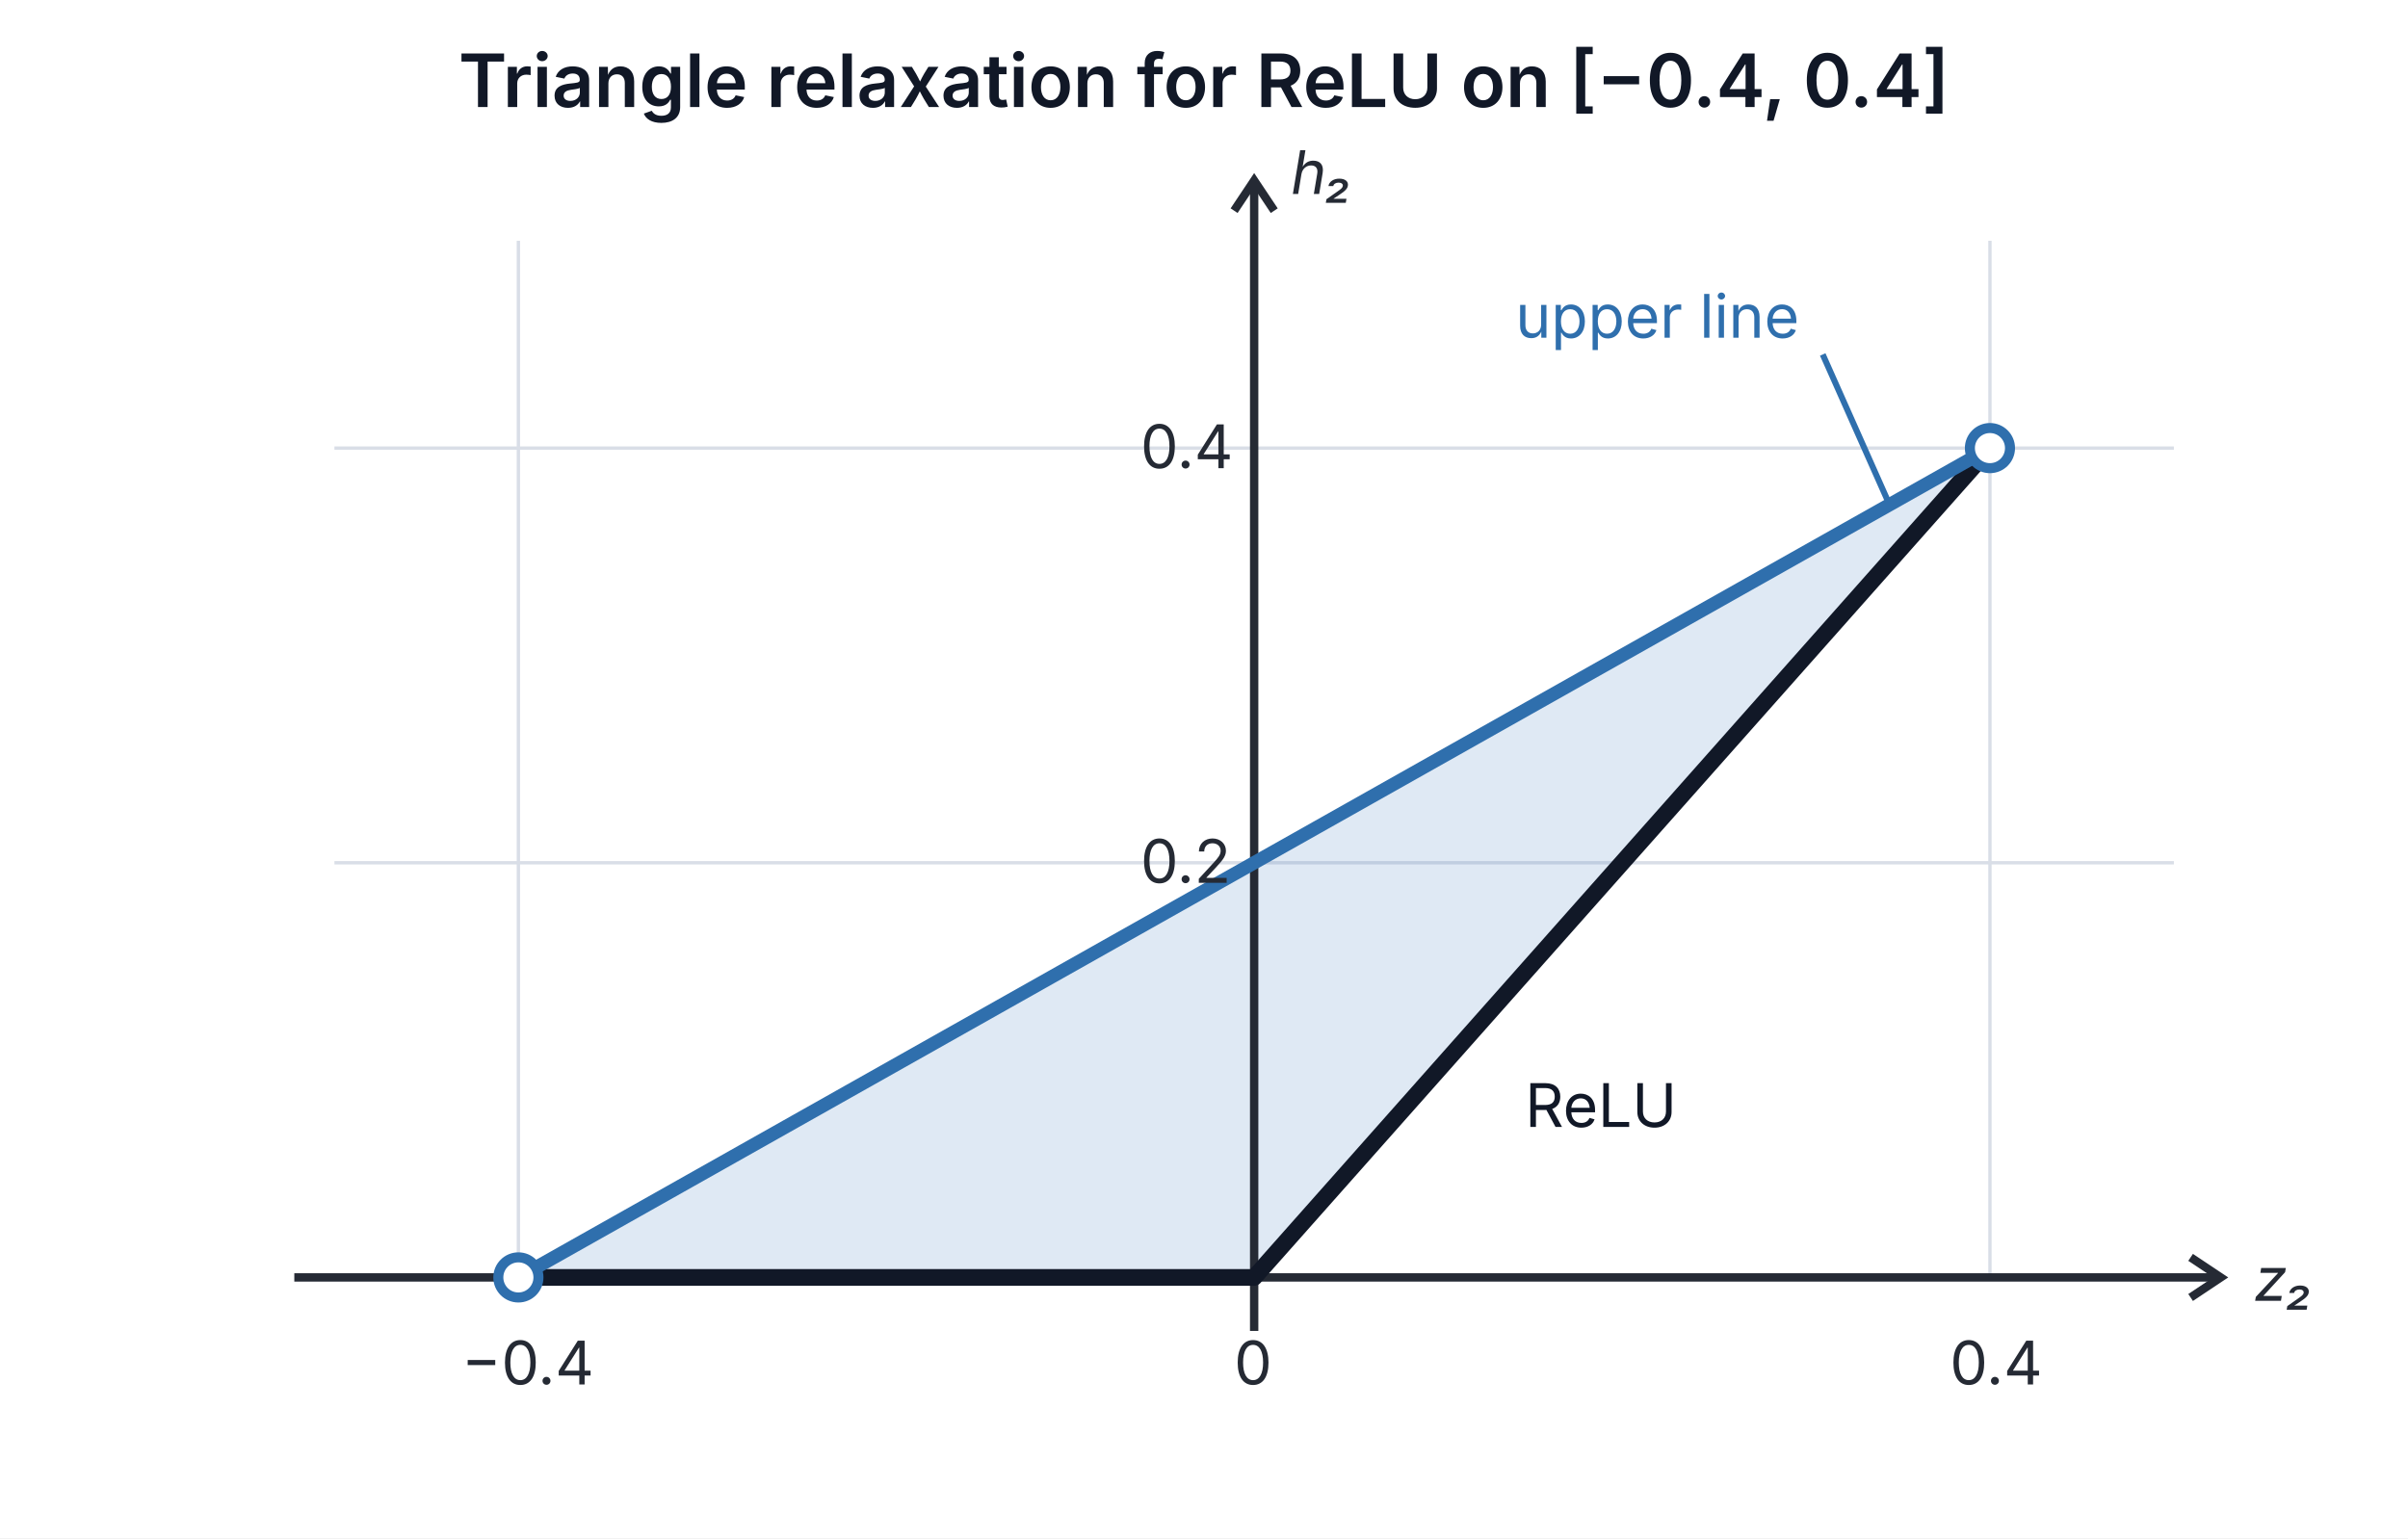
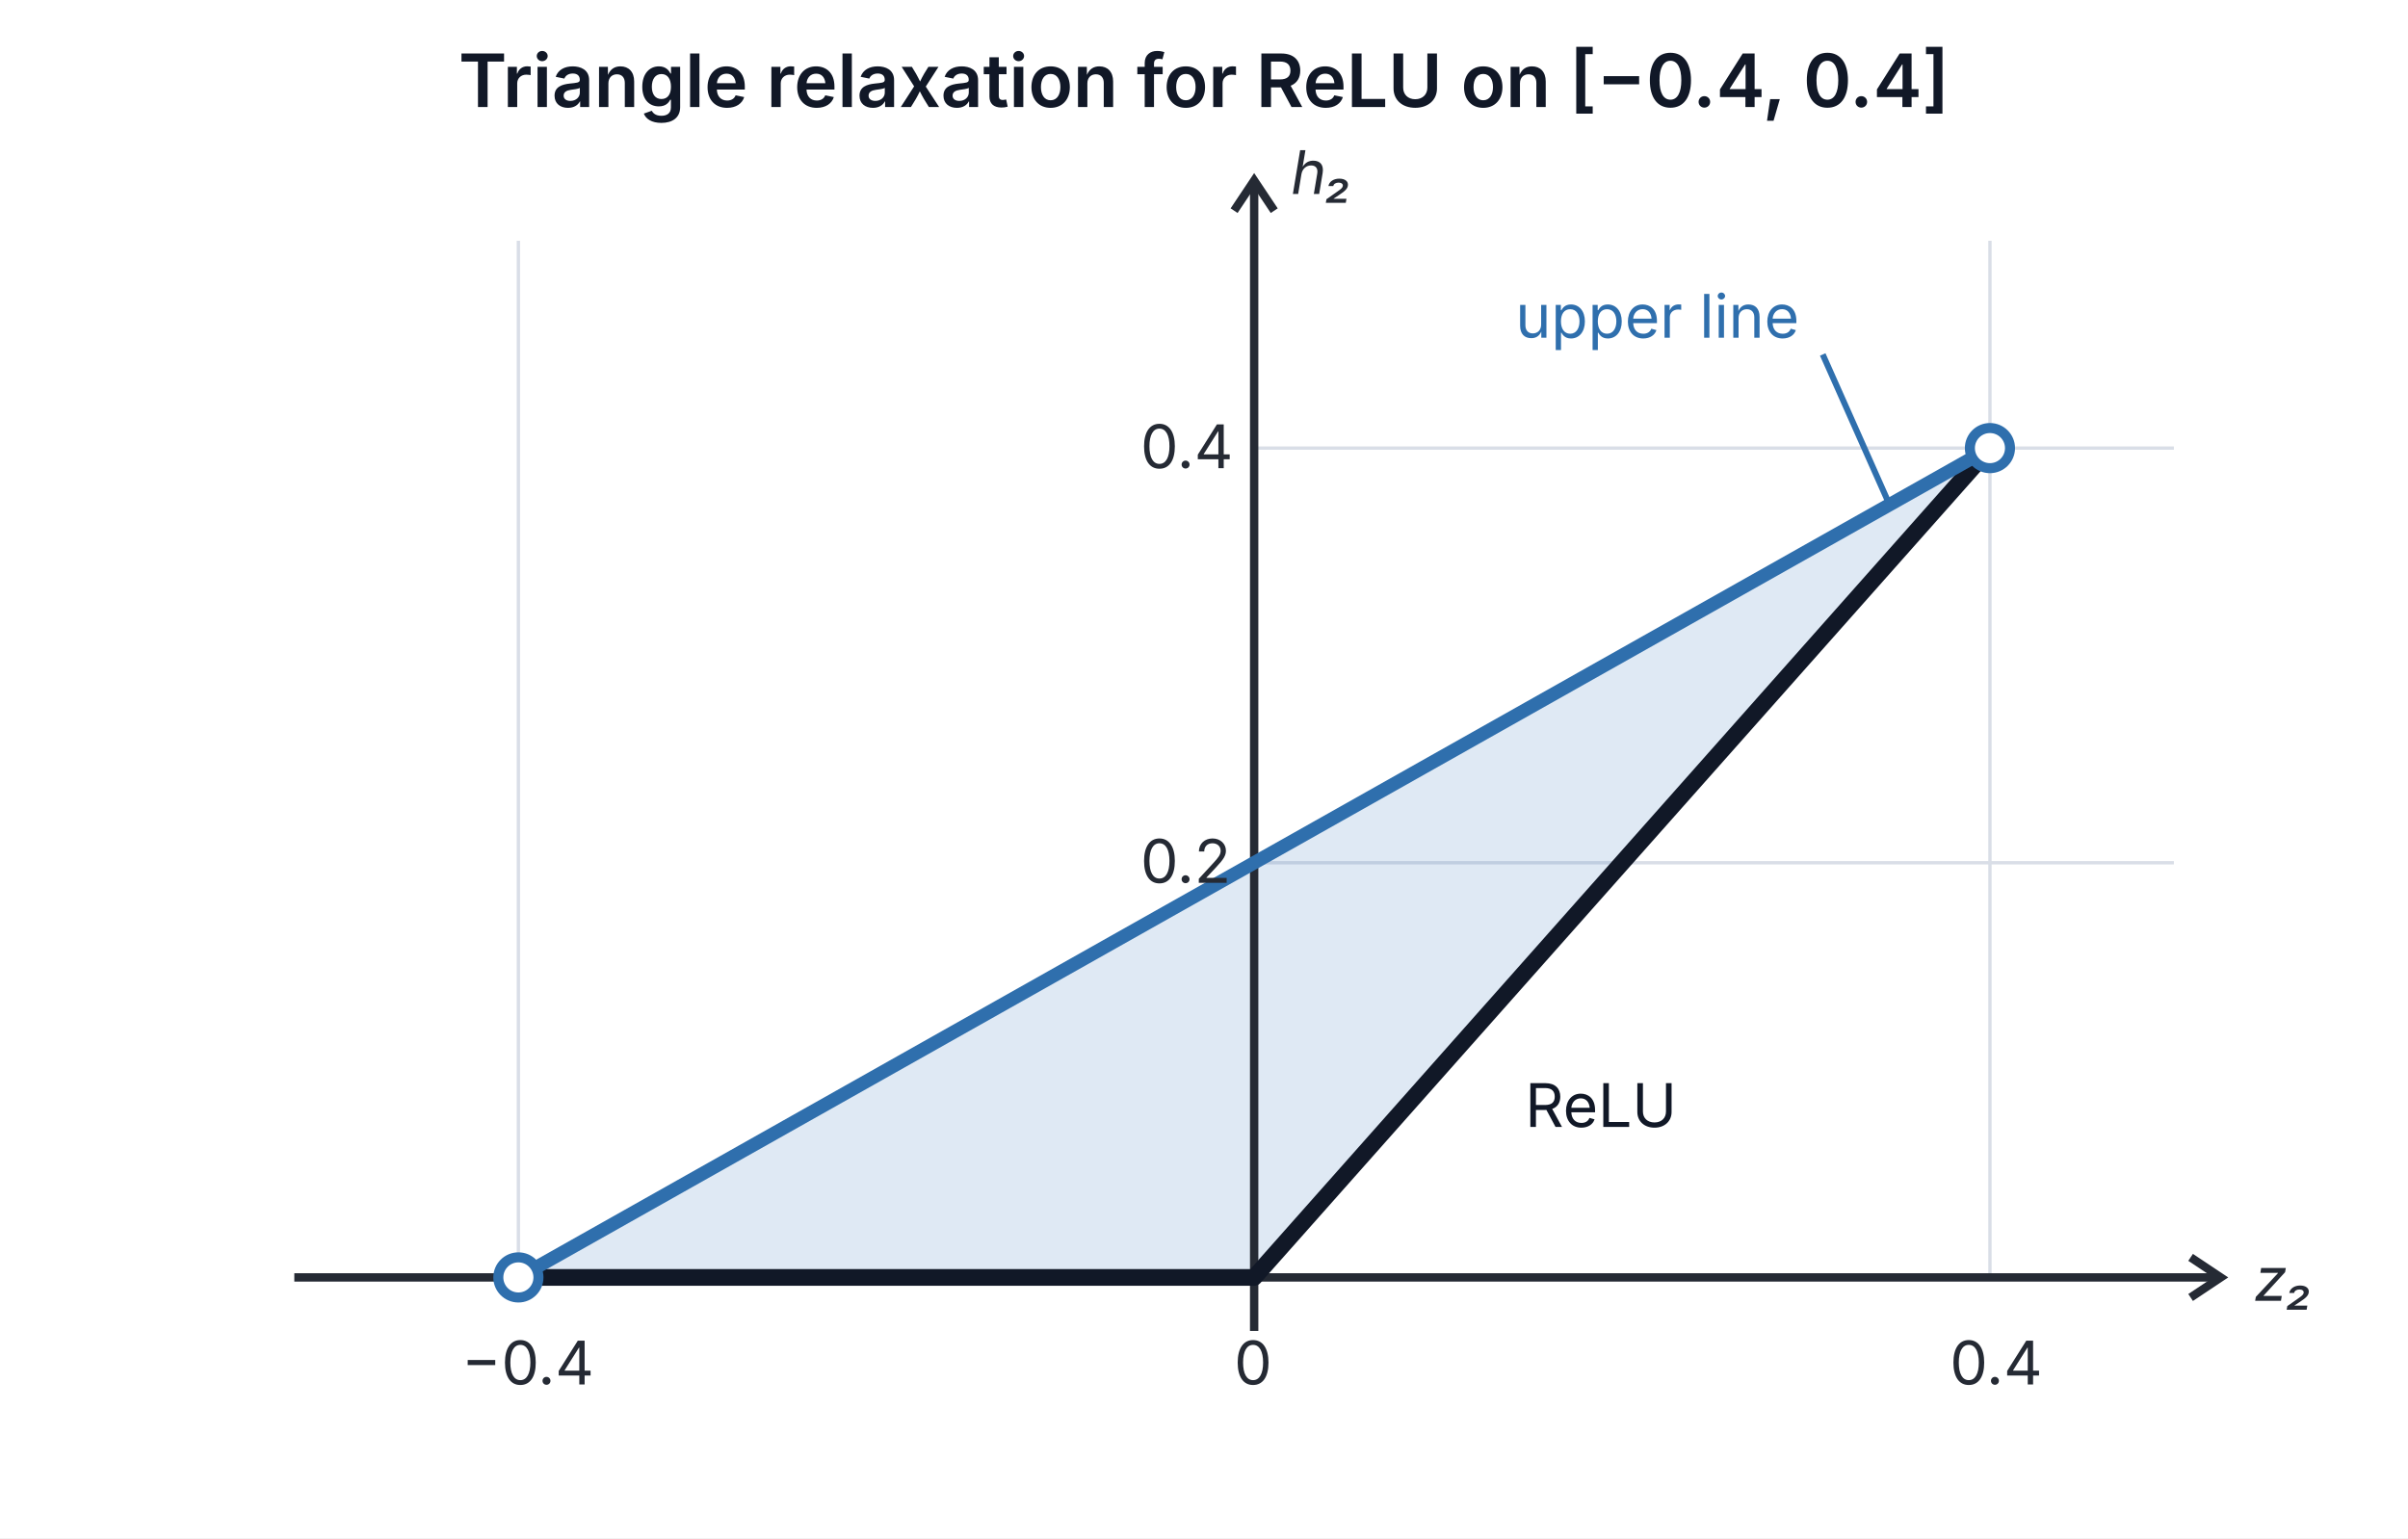
<svg xmlns="http://www.w3.org/2000/svg" viewBox="0 0 720 460" role="img" aria-labelledby="title desc">
  <rect width="720" height="460" fill="#ffffff" />
  <g stroke="#d9dee7" stroke-width="1">
    <line x1="155" y1="72" x2="155" y2="382" />
    <line x1="375" y1="72" x2="375" y2="382" />
    <line x1="595" y1="72" x2="595" y2="382" />
-     <line x1="100" y1="258" x2="650" y2="258" />
-     <line x1="100" y1="134" x2="650" y2="134" />
+     <line x1="375" y1="258" x2="650" y2="258" />
+     <line x1="375" y1="134" x2="650" y2="134" />
  </g>
  <polygon points="155,382 375,382 595,134" fill="#4f86c6" fill-opacity="0.18" />
  <g stroke="#252a34" stroke-width="2.5" fill="none">
    <line x1="88" y1="382" x2="664" y2="382" />
    <line x1="375" y1="398" x2="375" y2="54" />
  </g>
  <path d="M 655 376 L 664 382 L 655 388" fill="none" stroke="#252a34" stroke-width="2.5" />
  <path d="M 369 63 L 375 54 L 381 63" fill="none" stroke="#252a34" stroke-width="2.5" />
  <polyline points="155,382 375,382 595,134" fill="none" stroke="#111827" stroke-width="5" stroke-linejoin="round" />
  <line x1="155" y1="382" x2="595" y2="134" stroke="#2f6fad" stroke-width="4" />
  <g fill="#ffffff" stroke-width="3">
    <circle cx="155" cy="382" r="6" stroke="#2f6fad" />
    <circle cx="595" cy="134" r="6" stroke="#2f6fad" />
  </g>
  <path d="M 545 106 L 565 151" fill="none" stroke="#2f6fad" stroke-width="1.8" />
  <g font-family="-apple-system, BlinkMacSystemFont, 'Segoe UI', sans-serif" font-size="18" fill="#252a34">
    <text x="674" y="389" font-style="italic">z₂</text>
    <text x="386" y="58" font-style="italic">h₂</text>
    <text x="138" y="414">−0.4</text>
    <text x="369" y="414">0</text>
    <text x="583" y="414">0.4</text>
    <text x="341" y="264">0.2</text>
    <text x="341" y="140">0.4</text>
    <text x="538" y="101" text-anchor="end" fill="#2f6fad">upper line</text>
    <text x="456" y="337" fill="#111827">ReLU</text>
  </g>
  <text x="360" y="32" text-anchor="middle" font-family="-apple-system, BlinkMacSystemFont, 'Segoe UI', sans-serif" font-size="22" font-weight="600" fill="#111827">Triangle relaxation for ReLU on [−0.4, 0.4]</text>
</svg>
